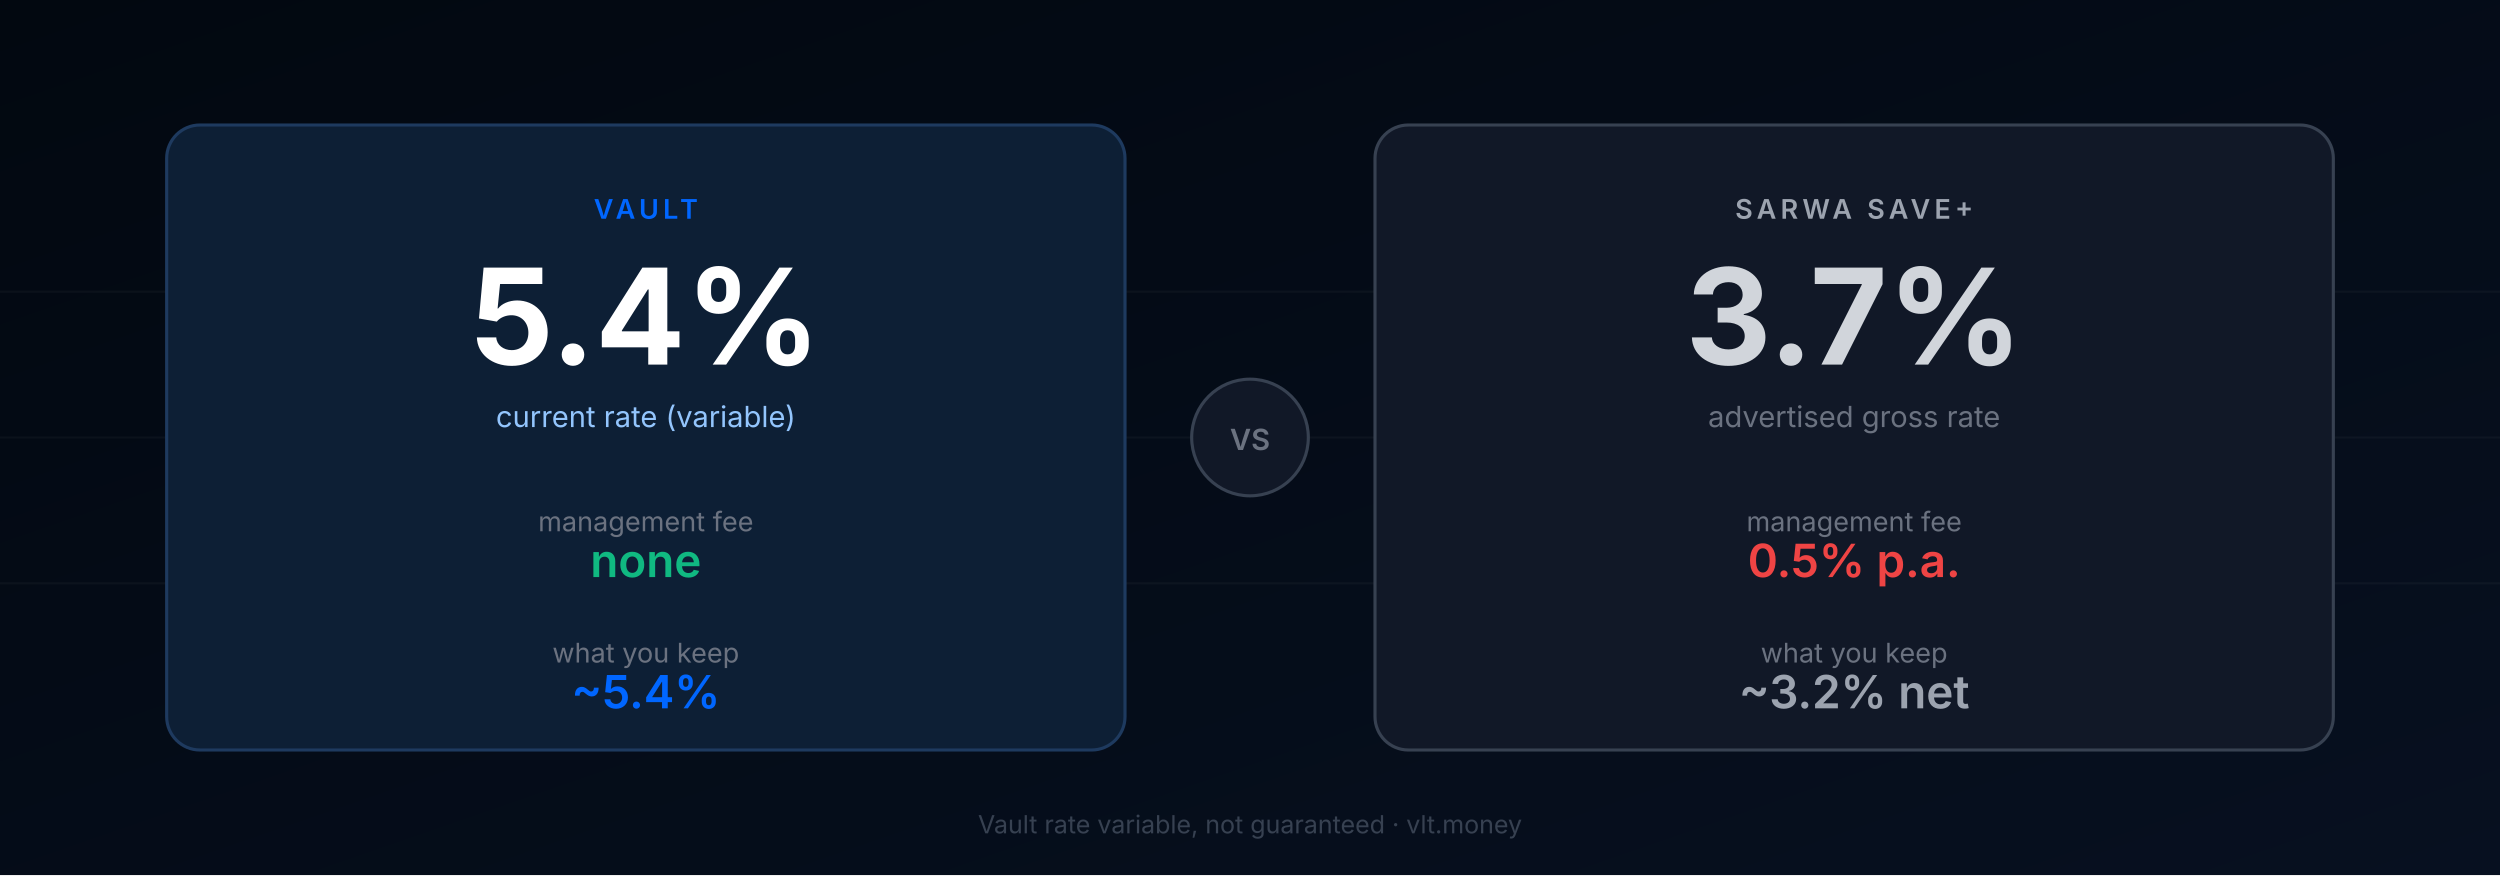
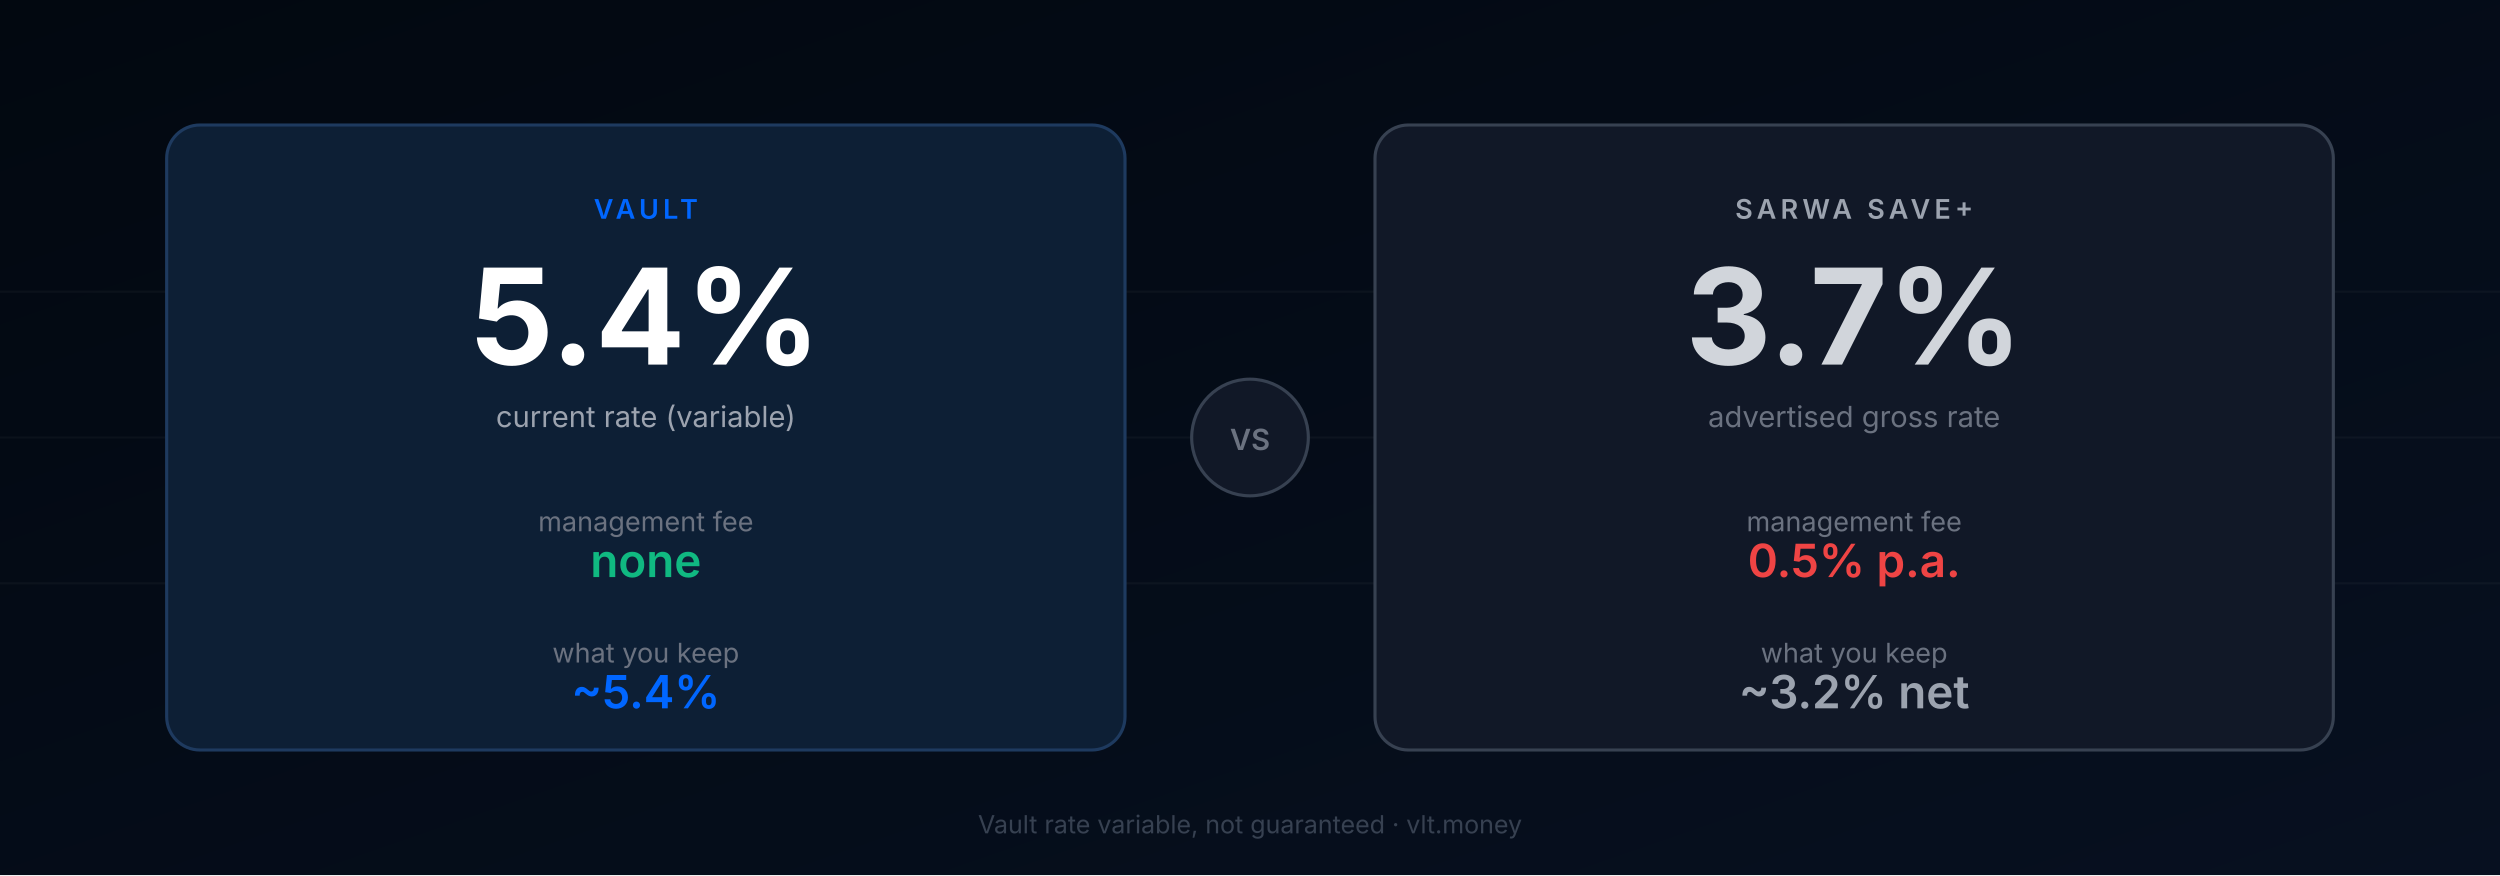
<svg xmlns="http://www.w3.org/2000/svg" viewBox="0 0 1200 420" width="1200" height="420">
  <defs>
    <linearGradient id="bg" x1="0%" y1="0%" x2="100%" y2="100%">
      <stop offset="0%" style="stop-color:#020810" />
      <stop offset="100%" style="stop-color:#071020" />
    </linearGradient>
    <linearGradient id="vaultBar" x1="0%" y1="0%" x2="100%" y2="0%">
      <stop offset="0%" style="stop-color:#0066FF" />
      <stop offset="100%" style="stop-color:#00A3FF" />
    </linearGradient>
    <linearGradient id="sarwaBar" x1="0%" y1="0%" x2="0%" y2="100%">
      <stop offset="0%" style="stop-color:#374151" />
      <stop offset="100%" style="stop-color:#1F2937" />
    </linearGradient>
  </defs>
  <rect width="1200" height="420" fill="url(#bg)" />
  <line x1="0" y1="140" x2="1200" y2="140" stroke="#ffffff08" stroke-width="1" />
  <line x1="0" y1="210" x2="1200" y2="210" stroke="#ffffff08" stroke-width="1" />
  <line x1="0" y1="280" x2="1200" y2="280" stroke="#ffffff08" stroke-width="1" />
  <rect x="80" y="60" width="460" height="300" rx="16" fill="#0D1F35" stroke="#1E3A5F" stroke-width="1.5" />
-   <text x="310" y="105" text-anchor="middle" fill="#0066FF" font-family="system-ui, -apple-system, sans-serif" font-size="13" font-weight="600" letter-spacing="2">VAULT</text>
-   <text x="310" y="175" text-anchor="middle" fill="#ffffff" font-family="system-ui, -apple-system, sans-serif" font-size="64" font-weight="700">5.4%</text>
-   <text x="310" y="205" text-anchor="middle" fill="#93C5FD" font-family="system-ui, -apple-system, sans-serif" font-size="14">current rate (variable)</text>
-   <text x="310" y="255" text-anchor="middle" fill="#6B7280" font-family="system-ui, -apple-system, sans-serif" font-size="13">management fee</text>
-   <text x="310" y="277" text-anchor="middle" fill="#10B981" font-family="system-ui, -apple-system, sans-serif" font-size="22" font-weight="600">none</text>
-   <text x="310" y="318" text-anchor="middle" fill="#6B7280" font-family="system-ui, -apple-system, sans-serif" font-size="13">what you keep</text>
-   <text x="310" y="340" text-anchor="middle" fill="#0066FF" font-family="system-ui, -apple-system, sans-serif" font-size="22" font-weight="600">~5.4%</text>
+   <text x="310" y="105" text-anchor="middle" fill="#0066FF" font-family="Inter, system-ui, sans-serif" font-size="13" font-weight="600" letter-spacing="2">VAULT</text>
+   <text x="310" y="175" text-anchor="middle" fill="#ffffff" font-family="Inter, system-ui, sans-serif" font-size="64" font-weight="700">5.4%</text>
+   <text x="310" y="205" text-anchor="middle" fill="#9CA3AF" font-family="Inter, system-ui, sans-serif" font-size="14">current rate (variable)</text>
+   <text x="310" y="255" text-anchor="middle" fill="#6B7280" font-family="Inter, system-ui, sans-serif" font-size="13">management fee</text>
+   <text x="310" y="277" text-anchor="middle" fill="#10B981" font-family="Inter, system-ui, sans-serif" font-size="22" font-weight="600">none</text>
+   <text x="310" y="318" text-anchor="middle" fill="#6B7280" font-family="Inter, system-ui, sans-serif" font-size="13">what you keep</text>
+   <text x="310" y="340" text-anchor="middle" fill="#0066FF" font-family="Inter, system-ui, sans-serif" font-size="22" font-weight="600">~5.4%</text>
  <circle cx="600" cy="210" r="28" fill="#111827" stroke="#374151" stroke-width="1.5" />
-   <text x="600" y="216" text-anchor="middle" fill="#6B7280" font-family="system-ui, -apple-system, sans-serif" font-size="14" font-weight="600">VS</text>
+   <text x="600" y="216" text-anchor="middle" fill="#6B7280" font-family="Inter, system-ui, sans-serif" font-size="14" font-weight="600">VS</text>
  <rect x="660" y="60" width="460" height="300" rx="16" fill="#111827" stroke="#374151" stroke-width="1.5" />
-   <text x="890" y="105" text-anchor="middle" fill="#9CA3AF" font-family="system-ui, -apple-system, sans-serif" font-size="13" font-weight="600" letter-spacing="2">SARWA SAVE+</text>
-   <text x="890" y="175" text-anchor="middle" fill="#D1D5DB" font-family="system-ui, -apple-system, sans-serif" font-size="64" font-weight="700">3.7%</text>
-   <text x="890" y="205" text-anchor="middle" fill="#6B7280" font-family="system-ui, -apple-system, sans-serif" font-size="14">advertised gross rate</text>
-   <text x="890" y="255" text-anchor="middle" fill="#6B7280" font-family="system-ui, -apple-system, sans-serif" font-size="13">management fee</text>
-   <text x="890" y="277" text-anchor="middle" fill="#EF4444" font-family="system-ui, -apple-system, sans-serif" font-size="22" font-weight="600">0.5% p.a.</text>
-   <text x="890" y="318" text-anchor="middle" fill="#6B7280" font-family="system-ui, -apple-system, sans-serif" font-size="13">what you keep</text>
-   <text x="890" y="340" text-anchor="middle" fill="#9CA3AF" font-family="system-ui, -apple-system, sans-serif" font-size="22" font-weight="600">~3.2% net</text>
-   <text x="600" y="400" text-anchor="middle" fill="#374151" font-family="system-ui, -apple-system, sans-serif" font-size="12">Vault rate variable, not guaranteed · vlt.money</text>
+   <text x="890" y="105" text-anchor="middle" fill="#9CA3AF" font-family="Inter, system-ui, sans-serif" font-size="13" font-weight="600" letter-spacing="2">SARWA SAVE+</text>
+   <text x="890" y="175" text-anchor="middle" fill="#D1D5DB" font-family="Inter, system-ui, sans-serif" font-size="64" font-weight="700">3.7%</text>
+   <text x="890" y="205" text-anchor="middle" fill="#6B7280" font-family="Inter, system-ui, sans-serif" font-size="14">advertised gross rate</text>
+   <text x="890" y="255" text-anchor="middle" fill="#6B7280" font-family="Inter, system-ui, sans-serif" font-size="13">management fee</text>
+   <text x="890" y="277" text-anchor="middle" fill="#EF4444" font-family="Inter, system-ui, sans-serif" font-size="22" font-weight="600">0.5% p.a.</text>
+   <text x="890" y="318" text-anchor="middle" fill="#6B7280" font-family="Inter, system-ui, sans-serif" font-size="13">what you keep</text>
+   <text x="890" y="340" text-anchor="middle" fill="#9CA3AF" font-family="Inter, system-ui, sans-serif" font-size="22" font-weight="600">~3.2% net</text>
+   <text x="600" y="400" text-anchor="middle" fill="#374151" font-family="Inter, system-ui, sans-serif" font-size="12">Vault rate variable, not guaranteed · vlt.money</text>
</svg>
